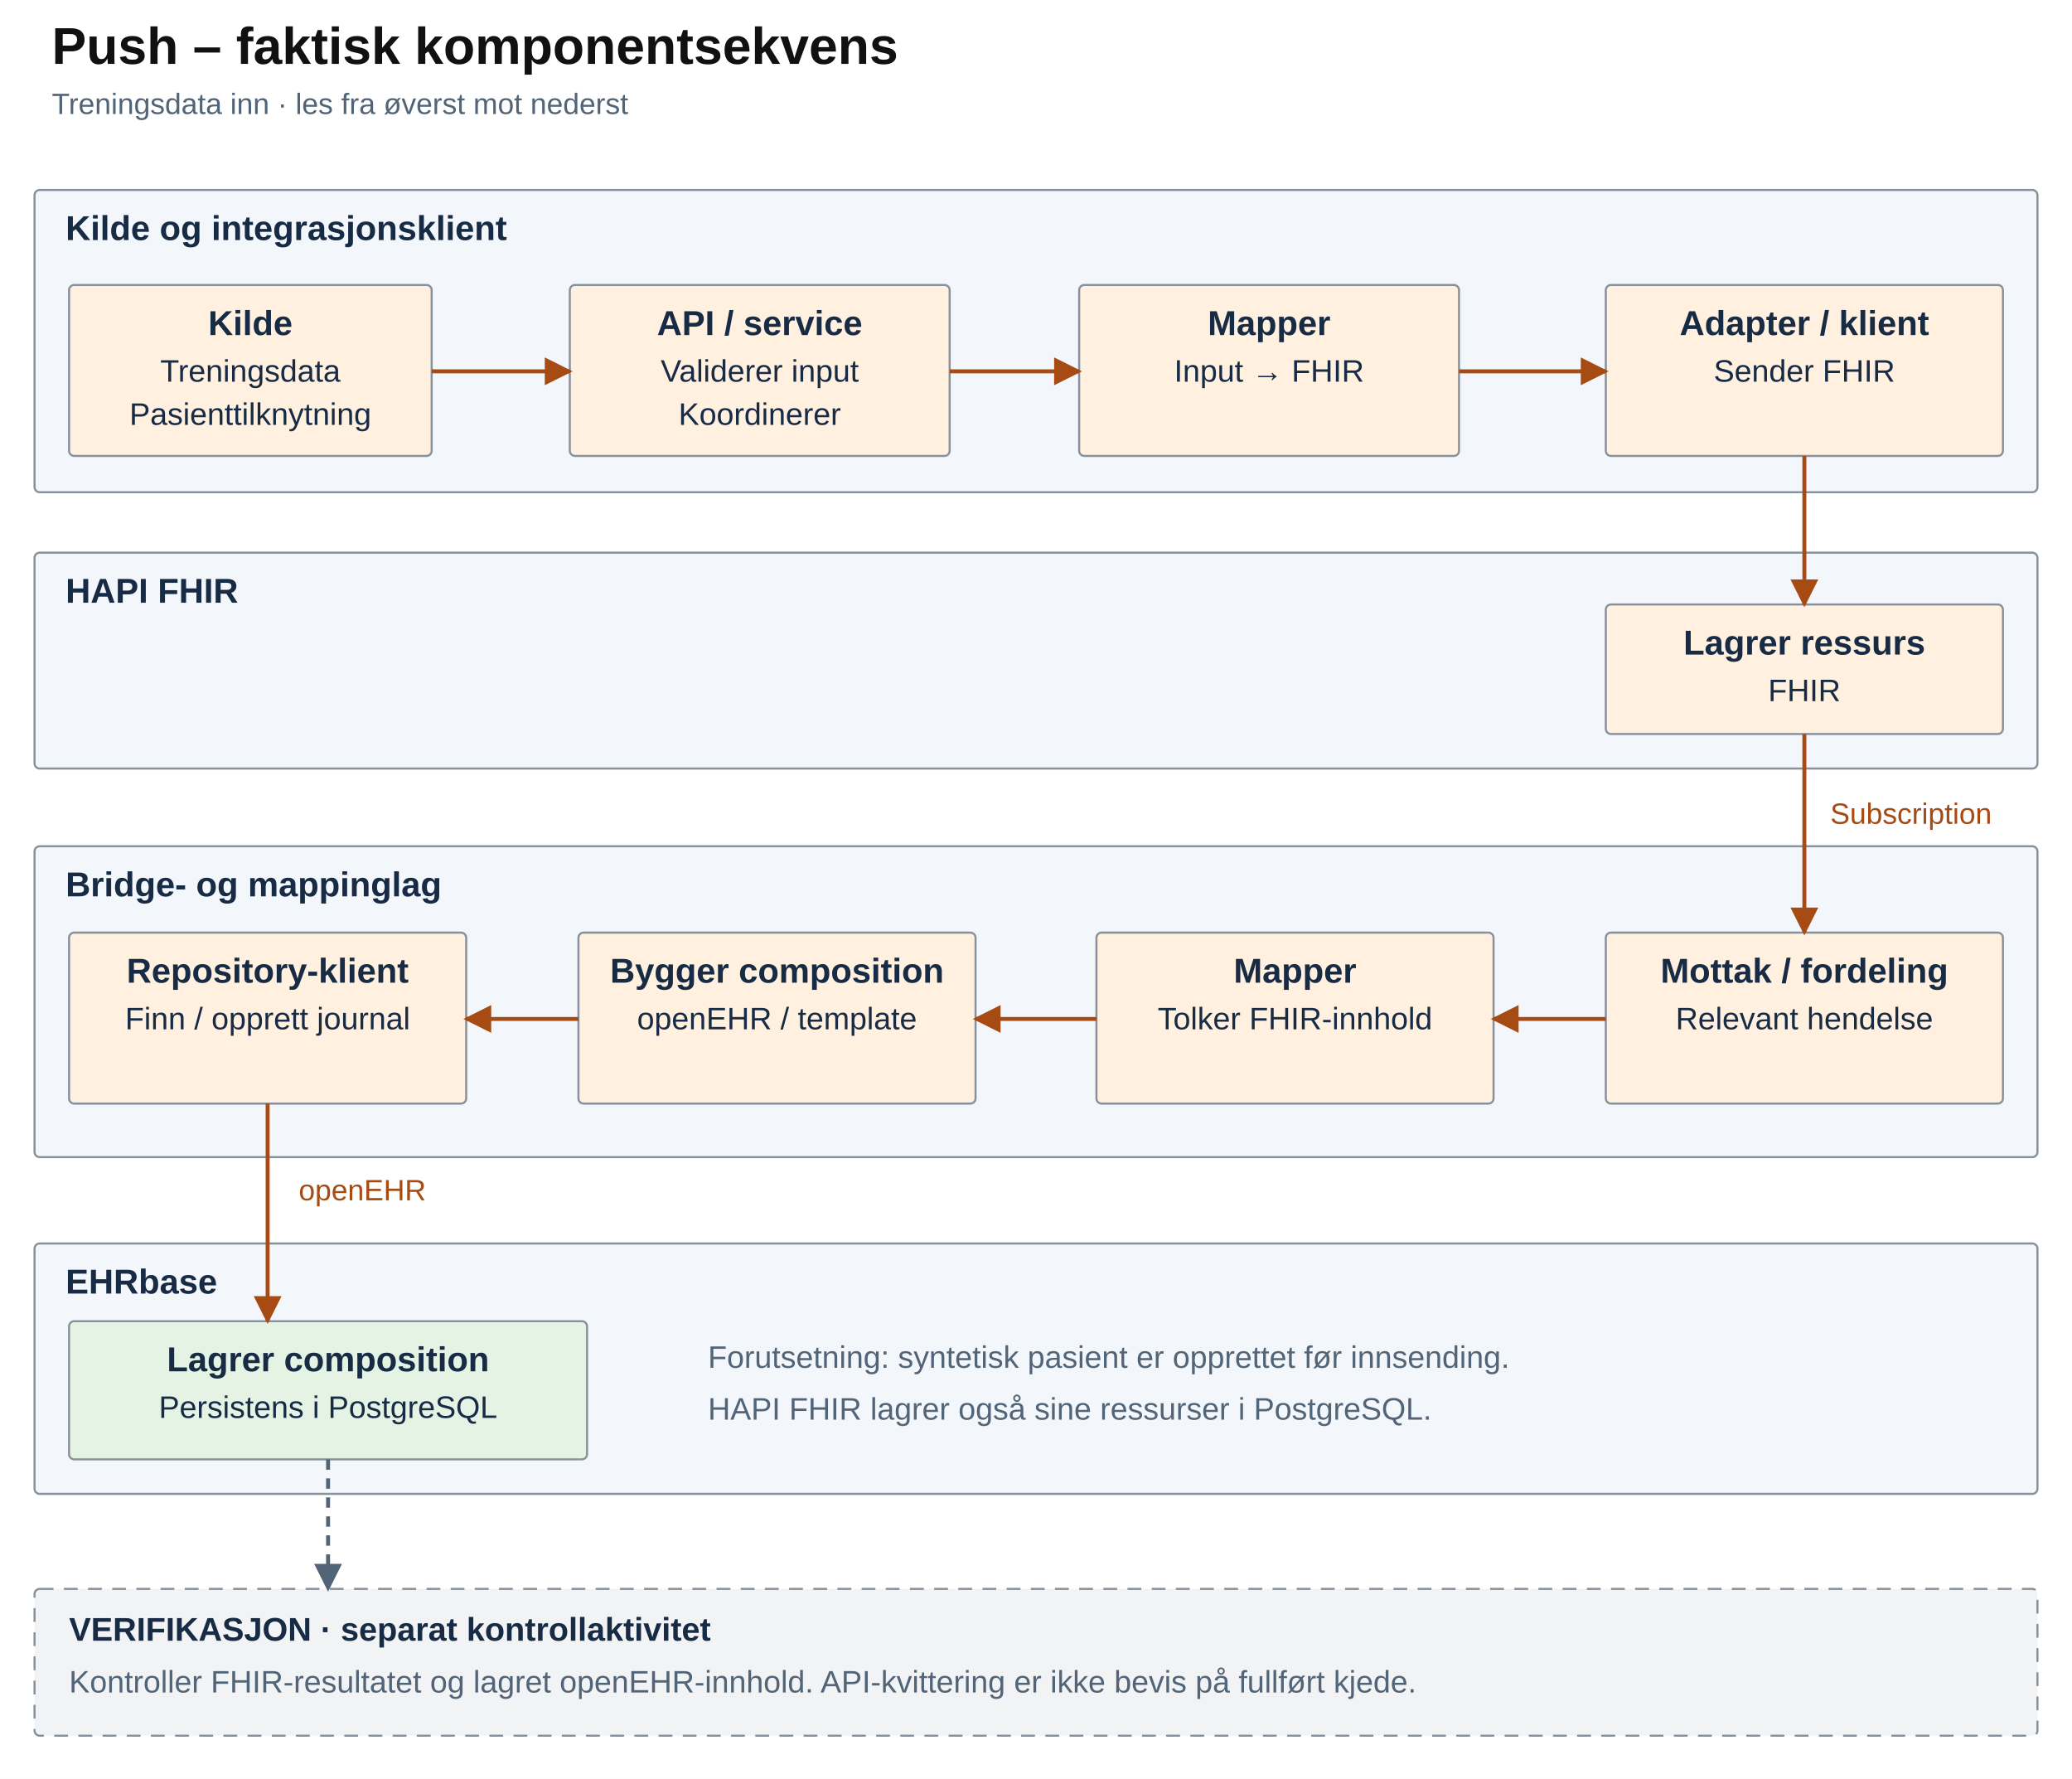
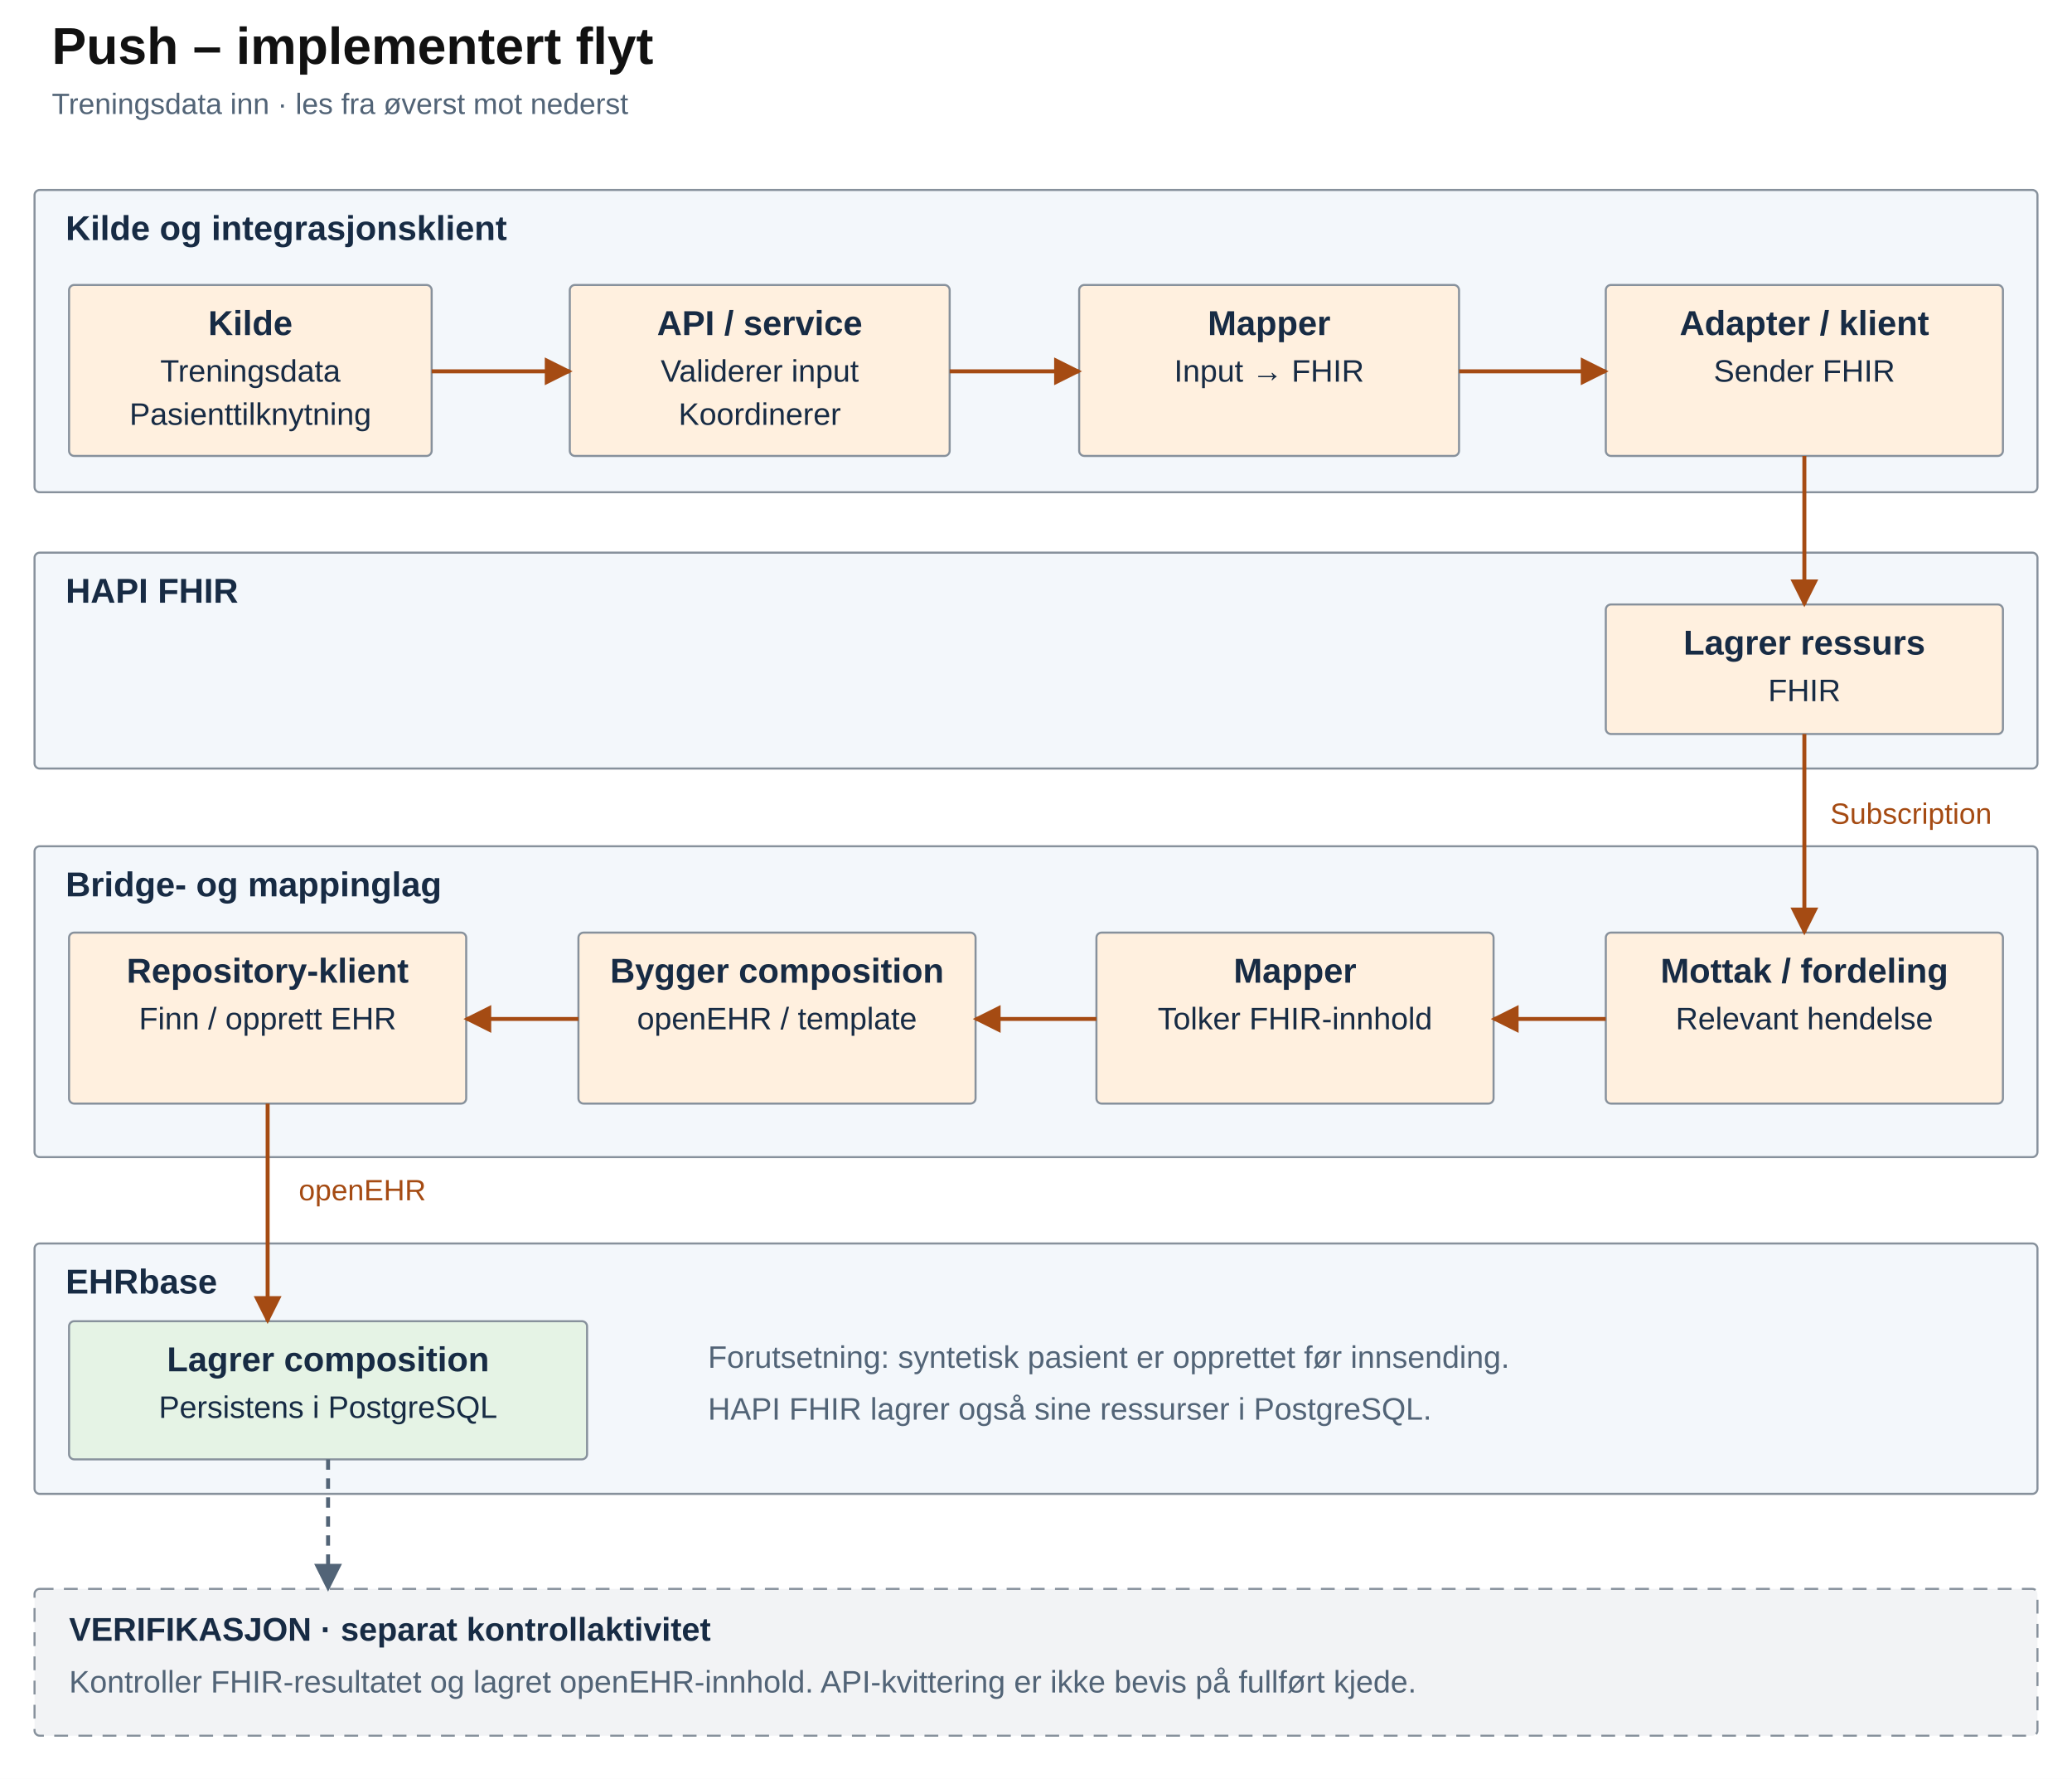
<svg xmlns="http://www.w3.org/2000/svg" width="1200" height="1030" viewBox="0 0 1200 1030" role="img" aria-labelledby="title desc">
  <defs>
    <marker id="neutral" viewBox="0 0 10 10" refX="9" refY="5" markerWidth="7" markerHeight="7" orient="auto-start-reverse">
      <path d="M 0 0 L 10 5 L 0 10 z" fill="#526477" />
    </marker>
    <marker id="push" viewBox="0 0 10 10" refX="9" refY="5" markerWidth="7" markerHeight="7" orient="auto-start-reverse">
      <path d="M 0 0 L 10 5 L 0 10 z" fill="#a54b13" />
    </marker>
    <marker id="pull" viewBox="0 0 10 10" refX="9" refY="5" markerWidth="7" markerHeight="7" orient="auto-start-reverse">
      <path d="M 0 0 L 10 5 L 0 10 z" fill="#08776f" />
    </marker>
  </defs>
  <g font-family="Arial, Helvetica, sans-serif">
    <rect width="1200" height="1030" rx="0" fill="#ffffff" />
-     <text x="30" y="37" font-size="30" fill="#111111" font-weight="700" text-anchor="start">Push – faktisk komponentsekvens</text>
+     <text x="30" y="37" font-size="30" fill="#111111" font-weight="700" text-anchor="start">Push – implementert flyt</text>
    <text x="30" y="66" font-size="17" fill="#526477" font-weight="400" text-anchor="start">Treningsdata inn · les fra øverst mot nederst</text>
    <rect x="20" y="110" width="1160" height="175" rx="3" fill="#f3f7fb" stroke="#87919c" stroke-width="1.2" />
    <text x="38" y="139" font-size="20" fill="#172b44" font-weight="700" text-anchor="start">Kilde og integrasjonsklient</text>
    <rect x="40" y="165" width="210" height="99" rx="3" fill="#fff0df" stroke="#87919c" stroke-width="1.2" />
    <text x="145.0" y="194" font-size="20" fill="#172b44" font-weight="700" text-anchor="middle">Kilde</text>
    <text x="145.0" y="221" font-size="18" fill="#172b44" font-weight="400" text-anchor="middle">Treningsdata</text>
    <text x="145.0" y="246" font-size="18" fill="#172b44" font-weight="400" text-anchor="middle">Pasienttilknytning</text>
    <rect x="330" y="165" width="220" height="99" rx="3" fill="#fff0df" stroke="#87919c" stroke-width="1.2" />
    <text x="440.0" y="194" font-size="20" fill="#172b44" font-weight="700" text-anchor="middle">API / service</text>
    <text x="440.0" y="221" font-size="18" fill="#172b44" font-weight="400" text-anchor="middle">Validerer input</text>
    <text x="440.0" y="246" font-size="18" fill="#172b44" font-weight="400" text-anchor="middle">Koordinerer</text>
    <rect x="625" y="165" width="220" height="99" rx="3" fill="#fff0df" stroke="#87919c" stroke-width="1.2" />
    <text x="735.0" y="194" font-size="20" fill="#172b44" font-weight="700" text-anchor="middle">Mapper</text>
    <text x="735.0" y="221" font-size="18" fill="#172b44" font-weight="400" text-anchor="middle">Input → FHIR</text>
    <rect x="930" y="165" width="230" height="99" rx="3" fill="#fff0df" stroke="#87919c" stroke-width="1.2" />
    <text x="1045.0" y="194" font-size="20" fill="#172b44" font-weight="700" text-anchor="middle">Adapter / klient</text>
    <text x="1045.0" y="221" font-size="18" fill="#172b44" font-weight="400" text-anchor="middle">Sender FHIR</text>
    <polyline points="250,215 330,215" fill="none" stroke="#a54b13" stroke-width="2.3" stroke-linejoin="round" marker-end="url(#push)" />
    <polyline points="550,215 625,215" fill="none" stroke="#a54b13" stroke-width="2.3" stroke-linejoin="round" marker-end="url(#push)" />
    <polyline points="845,215 930,215" fill="none" stroke="#a54b13" stroke-width="2.3" stroke-linejoin="round" marker-end="url(#push)" />
    <rect x="20" y="320" width="1160" height="125" rx="3" fill="#f3f7fb" stroke="#87919c" stroke-width="1.2" />
    <text x="38" y="349" font-size="20" fill="#172b44" font-weight="700" text-anchor="start">HAPI FHIR</text>
    <rect x="930" y="350" width="230" height="75" rx="3" fill="#fff0df" stroke="#87919c" stroke-width="1.2" />
    <text x="1045.0" y="379" font-size="20" fill="#172b44" font-weight="700" text-anchor="middle">Lagrer ressurs</text>
    <text x="1045.0" y="406" font-size="18" fill="#172b44" font-weight="400" text-anchor="middle">FHIR</text>
    <polyline points="1045,264 1045,350" fill="none" stroke="#a54b13" stroke-width="2.3" stroke-linejoin="round" marker-end="url(#push)" />
    <rect x="20" y="490" width="1160" height="180" rx="3" fill="#f3f7fb" stroke="#87919c" stroke-width="1.2" />
    <text x="38" y="519" font-size="20" fill="#172b44" font-weight="700" text-anchor="start">Bridge- og mappinglag</text>
    <rect x="930" y="540" width="230" height="99" rx="3" fill="#fff0df" stroke="#87919c" stroke-width="1.2" />
    <text x="1045.0" y="569" font-size="20" fill="#172b44" font-weight="700" text-anchor="middle">Mottak / fordeling</text>
    <text x="1045.0" y="596" font-size="18" fill="#172b44" font-weight="400" text-anchor="middle">Relevant hendelse</text>
    <rect x="635" y="540" width="230" height="99" rx="3" fill="#fff0df" stroke="#87919c" stroke-width="1.2" />
    <text x="750.0" y="569" font-size="20" fill="#172b44" font-weight="700" text-anchor="middle">Mapper</text>
    <text x="750.0" y="596" font-size="18" fill="#172b44" font-weight="400" text-anchor="middle">Tolker FHIR-innhold</text>
    <rect x="335" y="540" width="230" height="99" rx="3" fill="#fff0df" stroke="#87919c" stroke-width="1.2" />
    <text x="450.0" y="569" font-size="20" fill="#172b44" font-weight="700" text-anchor="middle">Bygger composition</text>
    <text x="450.0" y="596" font-size="18" fill="#172b44" font-weight="400" text-anchor="middle">openEHR / template</text>
    <rect x="40" y="540" width="230" height="99" rx="3" fill="#fff0df" stroke="#87919c" stroke-width="1.2" />
    <text x="155.0" y="569" font-size="20" fill="#172b44" font-weight="700" text-anchor="middle">Repository-klient</text>
-     <text x="155.0" y="596" font-size="18" fill="#172b44" font-weight="400" text-anchor="middle">Finn / opprett journal</text>
+     <text x="155.0" y="596" font-size="18" fill="#172b44" font-weight="400" text-anchor="middle">Finn / opprett EHR</text>
    <polyline points="1045,425 1045,540" fill="none" stroke="#a54b13" stroke-width="2.3" stroke-linejoin="round" marker-end="url(#push)" />
    <text x="1060" y="477" font-size="17" fill="#a54b13" font-weight="400" text-anchor="start">Subscription</text>
    <polyline points="930,590 865,590" fill="none" stroke="#a54b13" stroke-width="2.3" stroke-linejoin="round" marker-end="url(#push)" />
    <polyline points="635,590 565,590" fill="none" stroke="#a54b13" stroke-width="2.3" stroke-linejoin="round" marker-end="url(#push)" />
    <polyline points="335,590 270,590" fill="none" stroke="#a54b13" stroke-width="2.3" stroke-linejoin="round" marker-end="url(#push)" />
    <rect x="20" y="720" width="1160" height="145" rx="3" fill="#f3f7fb" stroke="#87919c" stroke-width="1.2" />
    <text x="38" y="749" font-size="20" fill="#172b44" font-weight="700" text-anchor="start">EHRbase</text>
    <rect x="40" y="765" width="300" height="80" rx="3" fill="#e5f3e5" stroke="#87919c" stroke-width="1.2" />
    <text x="190.0" y="794" font-size="20" fill="#172b44" font-weight="700" text-anchor="middle">Lagrer composition</text>
    <text x="190.0" y="821" font-size="18" fill="#172b44" font-weight="400" text-anchor="middle">Persistens i PostgreSQL</text>
    <polyline points="155,639 155,765" fill="none" stroke="#a54b13" stroke-width="2.3" stroke-linejoin="round" marker-end="url(#push)" />
    <text x="173" y="695" font-size="17" fill="#a54b13" font-weight="400" text-anchor="start">openEHR</text>
    <text x="410" y="792" font-size="18" fill="#526477" font-weight="400" text-anchor="start">Forutsetning: syntetisk pasient er opprettet før innsending.</text>
    <text x="410" y="822" font-size="18" fill="#526477" font-weight="400" text-anchor="start">HAPI FHIR lagrer også sine ressurser i PostgreSQL.</text>
    <rect x="20" y="920" width="1160" height="85" rx="3" fill="#f2f3f5" stroke="#87919c" stroke-width="1.2" stroke-dasharray="8 6" />
    <text x="40" y="950" font-size="19" fill="#172b44" font-weight="700" text-anchor="start">VERIFIKASJON · separat kontrollaktivitet</text>
    <text x="40" y="980" font-size="18" fill="#526477" font-weight="400" text-anchor="start">Kontroller FHIR-resultatet og lagret openEHR-innhold. API-kvittering er ikke bevis på fullført kjede.</text>
    <polyline points="190,845 190,920" fill="none" stroke="#526477" stroke-width="2.3" stroke-linejoin="round" marker-end="url(#neutral)" stroke-dasharray="6 5" />
  </g>
</svg>
